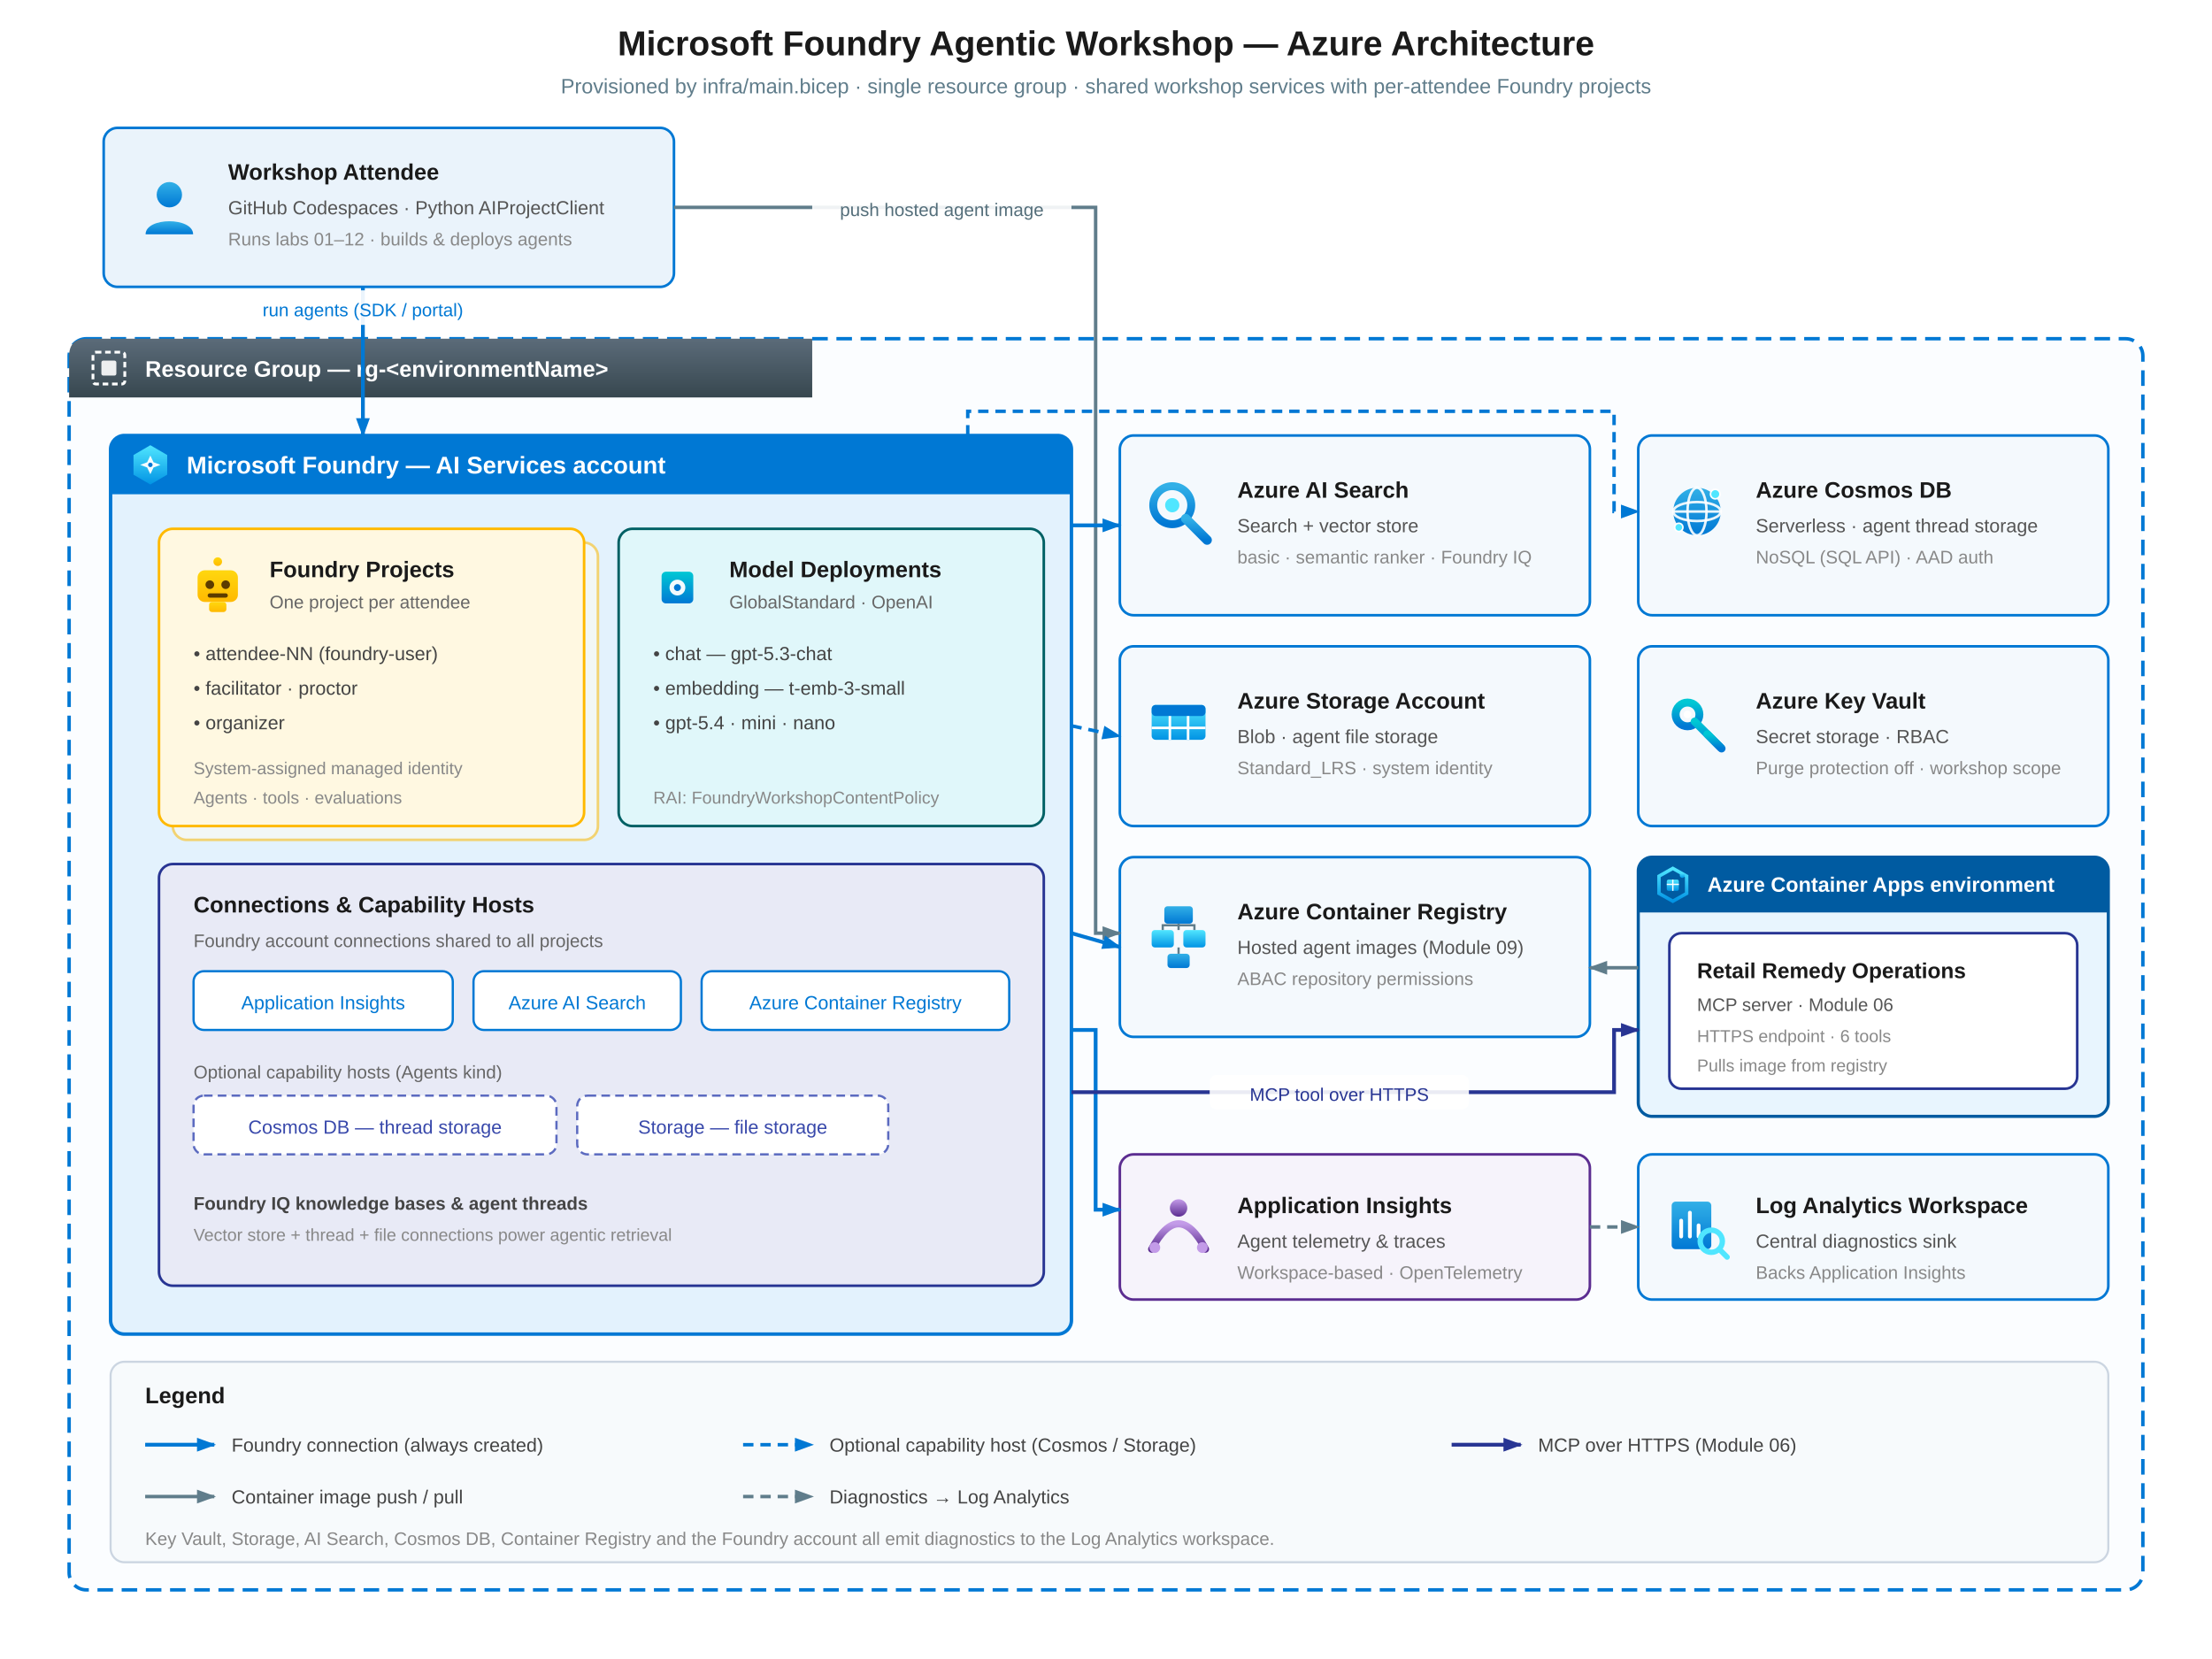
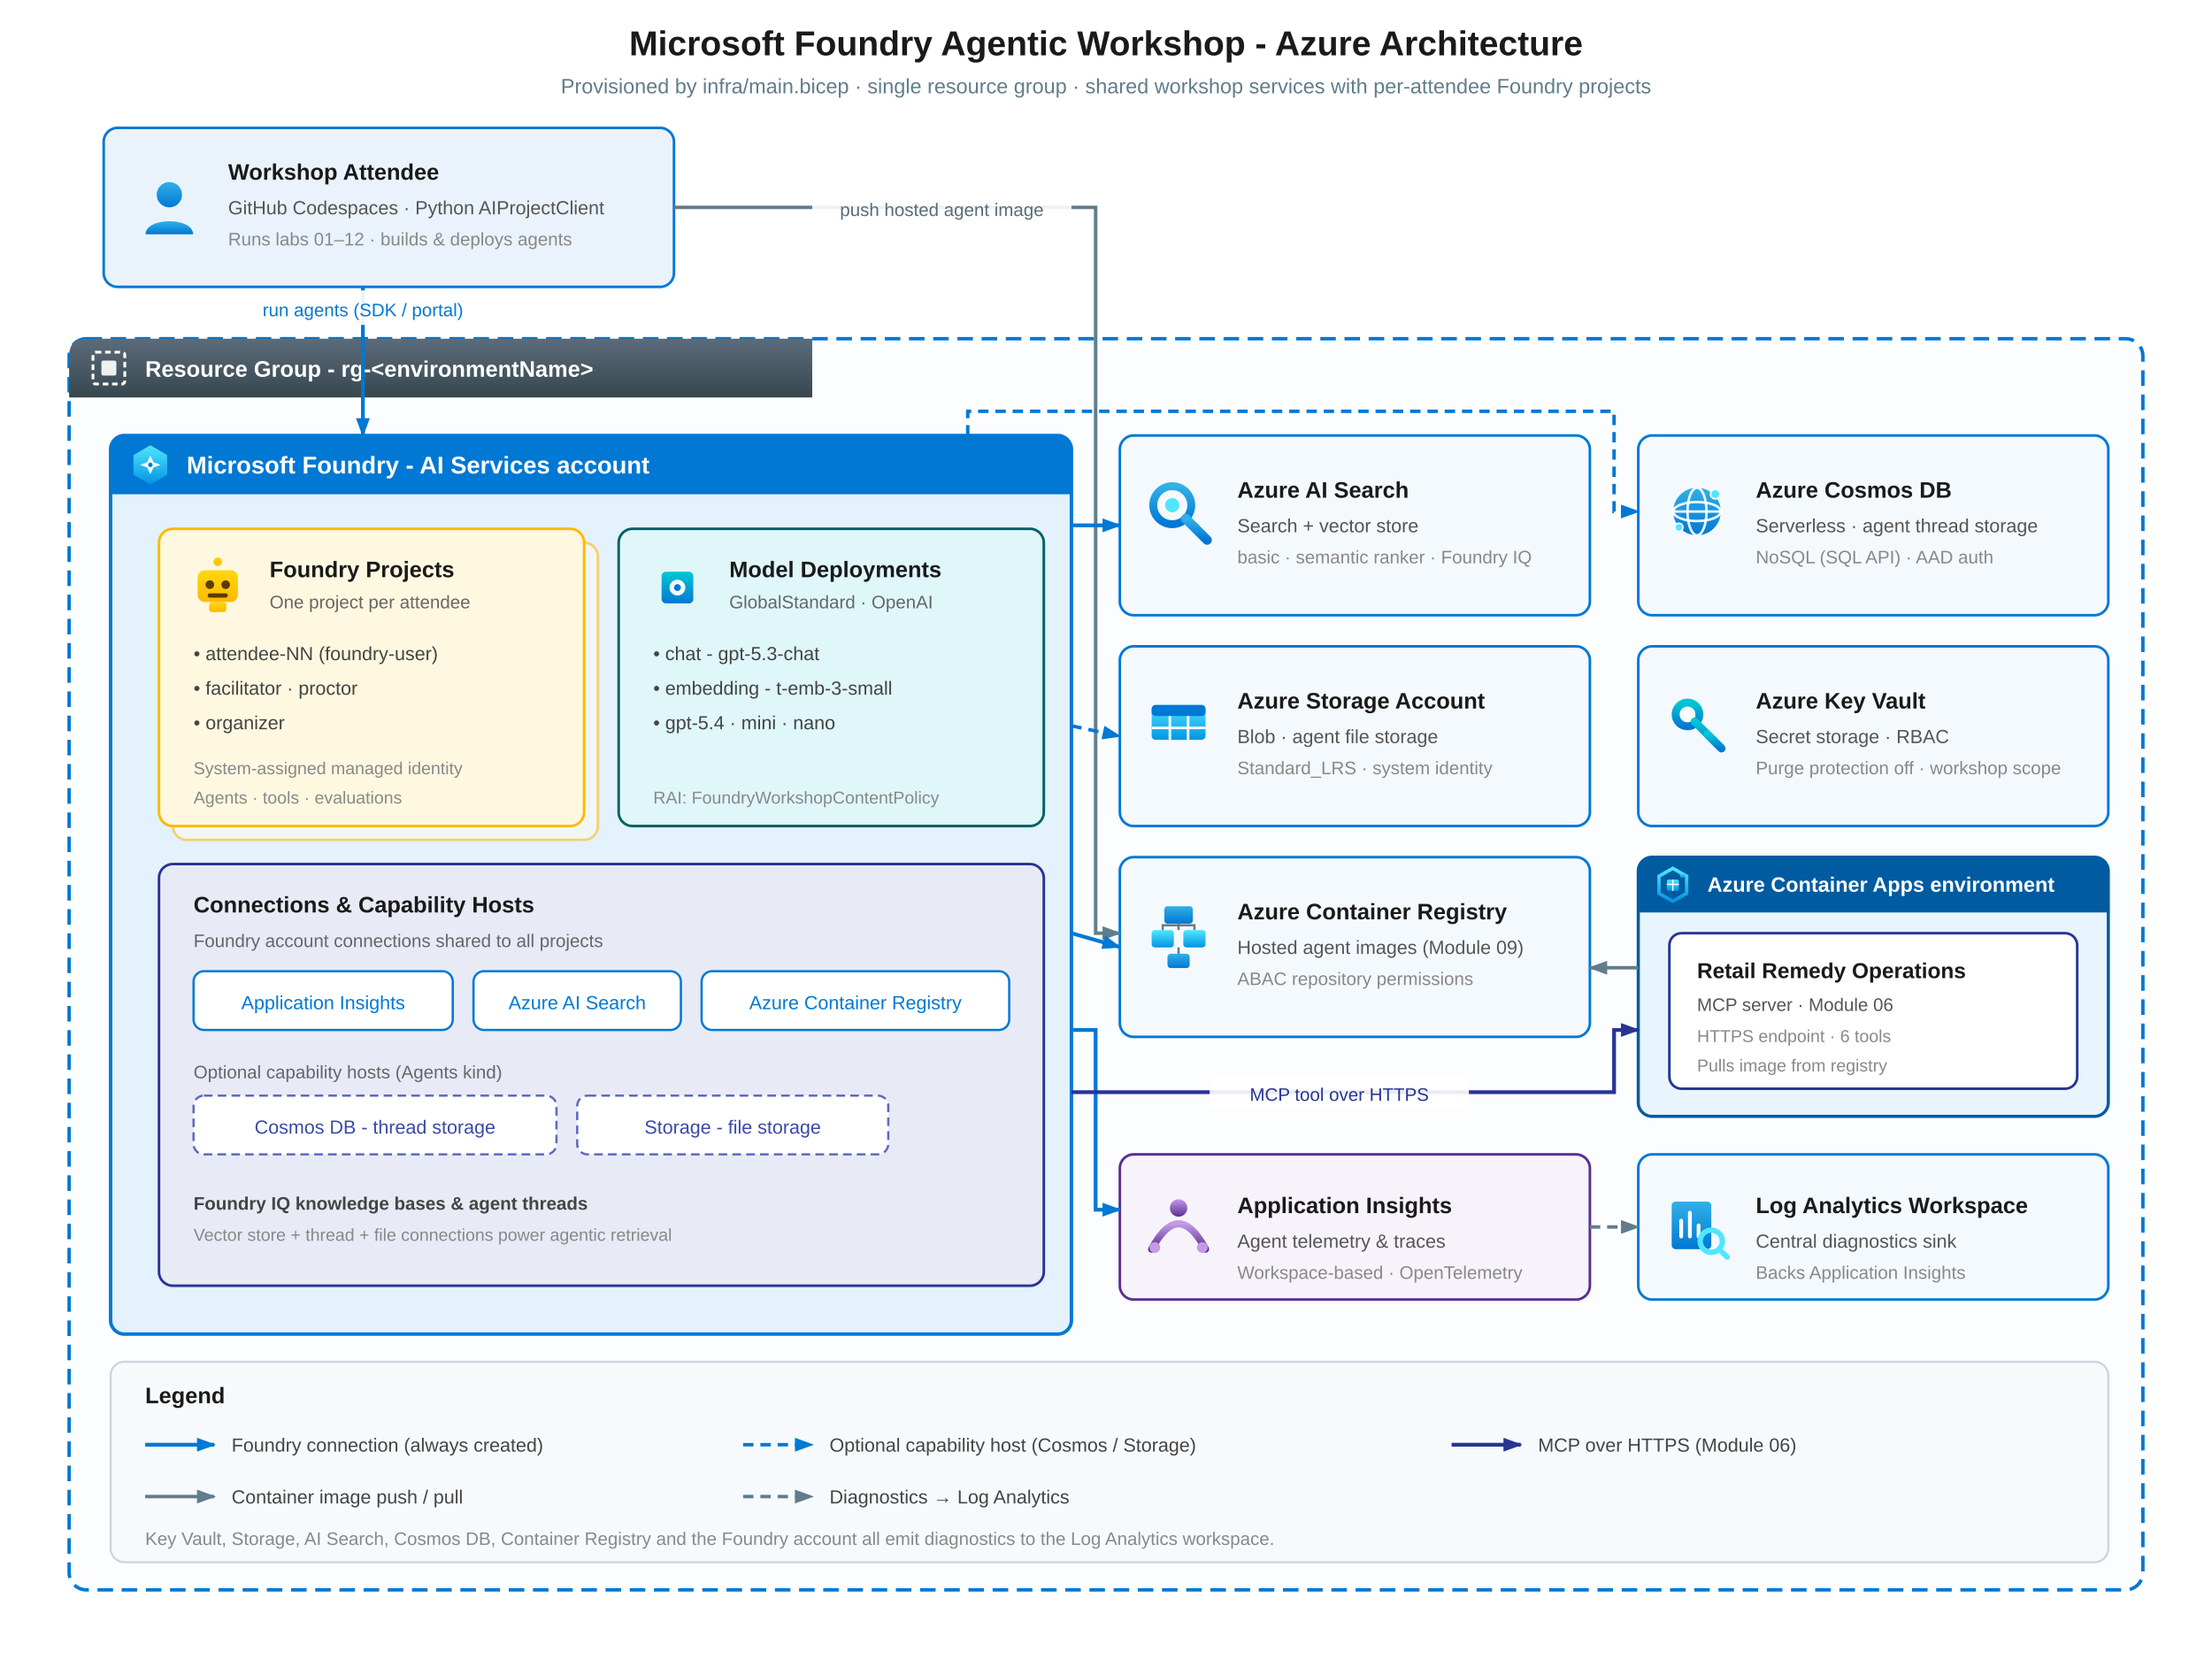
<svg xmlns="http://www.w3.org/2000/svg" width="1280" height="960" viewBox="0 0 1280 960" font-family="'Segoe UI',Arial,sans-serif">
  <defs>
    <linearGradient id="gBlue" x1="0" y1="0" x2="0" y2="1">
      <stop offset="0" stop-color="#32B0E7" />
      <stop offset="1" stop-color="#0078D4" />
    </linearGradient>
    <linearGradient id="gCyan" x1="0" y1="0" x2="0" y2="1">
      <stop offset="0" stop-color="#50E6FF" />
      <stop offset="1" stop-color="#0294E4" />
    </linearGradient>
    <linearGradient id="gTeal" x1="0" y1="0" x2="0" y2="1">
      <stop offset="0" stop-color="#00C8D4" />
      <stop offset="1" stop-color="#0078D4" />
    </linearGradient>
    <linearGradient id="gAmber" x1="0" y1="0" x2="0" y2="1">
      <stop offset="0" stop-color="#FFD70F" />
      <stop offset="1" stop-color="#FFB900" />
    </linearGradient>
    <linearGradient id="gPurple" x1="0" y1="0" x2="0" y2="1">
      <stop offset="0" stop-color="#C39BE8" />
      <stop offset="1" stop-color="#5C2D91" />
    </linearGradient>
    <linearGradient id="gSlate" x1="0" y1="0" x2="0" y2="1">
      <stop offset="0" stop-color="#5B6B79" />
      <stop offset="1" stop-color="#37474F" />
    </linearGradient>
    <marker id="aBlue" markerWidth="11" markerHeight="8" refX="10" refY="4" orient="auto" markerUnits="userSpaceOnUse">
      <polygon points="0 0, 11 4, 0 8" fill="#0078D4" />
    </marker>
    <marker id="aIndigo" markerWidth="11" markerHeight="8" refX="10" refY="4" orient="auto" markerUnits="userSpaceOnUse">
      <polygon points="0 0, 11 4, 0 8" fill="#283593" />
    </marker>
    <marker id="aGrey" markerWidth="11" markerHeight="8" refX="10" refY="4" orient="auto" markerUnits="userSpaceOnUse">
      <polygon points="0 0, 11 4, 0 8" fill="#607D8B" />
    </marker>
    <symbol id="icFoundry" viewBox="0 0 48 48">
      <path d="M24 3 L42 13.5 L42 34.5 L24 45 L6 34.5 L6 13.5 Z" fill="url(#gCyan)" />
      <path d="M24 14 L27.4 21.2 L34.8 24 L27.4 26.8 L24 34 L20.6 26.8 L13.2 24 L20.6 21.2 Z" fill="#FFFFFF" opacity="0.95" />
      <circle cx="24" cy="24" r="2.4" fill="#0078D4" />
    </symbol>
    <symbol id="icSearch" viewBox="0 0 48 48">
      <circle cx="20" cy="20" r="12" fill="none" stroke="url(#gBlue)" stroke-width="5" />
      <line x1="28.5" y1="28.5" x2="42" y2="42" stroke="url(#gBlue)" stroke-width="6" stroke-linecap="round" />
      <circle cx="20" cy="20" r="4.5" fill="#50E6FF" />
    </symbol>
    <symbol id="icCosmos" viewBox="0 0 48 48">
      <circle cx="24" cy="24" r="15" fill="url(#gBlue)" />
      <ellipse cx="24" cy="24" rx="6" ry="15" fill="none" stroke="#FFFFFF" stroke-width="1.6" opacity="0.9" />
      <ellipse cx="24" cy="24" rx="15" ry="6" fill="none" stroke="#FFFFFF" stroke-width="1.6" opacity="0.9" />
      <line x1="9" y1="24" x2="39" y2="24" stroke="#FFFFFF" stroke-width="1.6" opacity="0.9" />
      <circle cx="35.5" cy="13" r="3" fill="#50E6FF" stroke="#FFFFFF" stroke-width="1" />
      <circle cx="12.5" cy="34" r="2.6" fill="#50E6FF" stroke="#FFFFFF" stroke-width="1" />
    </symbol>
    <symbol id="icStorage" viewBox="0 0 48 48">
      <rect x="7" y="13" width="34" height="22" rx="2.5" fill="url(#gCyan)" />
      <rect x="7" y="13" width="34" height="7" rx="2.5" fill="#0078D4" />
      <line x1="7" y1="27.5" x2="41" y2="27.5" stroke="#FFFFFF" stroke-width="1.6" />
      <line x1="18.5" y1="20" x2="18.5" y2="35" stroke="#FFFFFF" stroke-width="1.6" />
      <line x1="30" y1="20" x2="30" y2="35" stroke="#FFFFFF" stroke-width="1.6" />
    </symbol>
    <symbol id="icKeyVault" viewBox="0 0 48 48">
      <circle cx="18" cy="19" r="7.5" fill="none" stroke="url(#gTeal)" stroke-width="5" />
      <path d="M22.5 23.5 L39 40" stroke="url(#gTeal)" stroke-width="5" stroke-linecap="round" />
      <path d="M34 35 l5.5 5.5 M30.5 31.5 l4 4" stroke="url(#gTeal)" stroke-width="5" stroke-linecap="round" />
      <circle cx="18" cy="19" r="2.4" fill="#FFFFFF" />
    </symbol>
    <symbol id="icAcr" viewBox="0 0 48 48">
      <rect x="15" y="7" width="18" height="11" rx="2" fill="url(#gBlue)" />
      <rect x="7" y="22" width="14" height="11" rx="2" fill="url(#gCyan)" />
      <rect x="27" y="22" width="14" height="11" rx="2" fill="url(#gCyan)" />
      <rect x="17" y="37" width="14" height="9" rx="2" fill="url(#gBlue)" />
      <path d="M24 18 L24 22 M14 22 L14 19 L34 19 L34 22 M24 33 L24 37" fill="none" stroke="#607D8B" stroke-width="1.4" />
    </symbol>
    <symbol id="icContainerApps" viewBox="0 0 48 48">
      <path d="M24 5 L40 14 L40 34 L24 43 L8 34 L8 14 Z" fill="none" stroke="url(#gCyan)" stroke-width="4" />
      <rect x="17" y="18" width="14" height="13" rx="2" fill="url(#gCyan)" />
      <line x1="17" y1="23.5" x2="31" y2="23.5" stroke="#FFFFFF" stroke-width="1.5" />
      <line x1="24" y1="18" x2="24" y2="31" stroke="#FFFFFF" stroke-width="1.5" />
      <circle cx="35" cy="13" r="3" fill="url(#gCyan)" />
    </symbol>
    <symbol id="icAppInsights" viewBox="0 0 48 48">
      <path d="M7 38 Q24 6 41 38" fill="none" stroke="url(#gPurple)" stroke-width="4.5" stroke-linecap="round" />
      <circle cx="24" cy="12" r="5.5" fill="url(#gPurple)" />
      <circle cx="9" cy="37" r="3.4" fill="#C39BE8" />
      <circle cx="39" cy="37" r="3.4" fill="#C39BE8" />
    </symbol>
    <symbol id="icLogAnalytics" viewBox="0 0 48 48">
      <rect x="8" y="8" width="25" height="30" rx="2.5" fill="url(#gBlue)" />
      <line x1="14" y1="30" x2="14" y2="20" stroke="#FFFFFF" stroke-width="2.4" stroke-linecap="round" />
      <line x1="19.5" y1="30" x2="19.5" y2="15" stroke="#FFFFFF" stroke-width="2.4" stroke-linecap="round" />
      <line x1="25" y1="30" x2="25" y2="23" stroke="#FFFFFF" stroke-width="2.4" stroke-linecap="round" />
      <circle cx="33" cy="33" r="7" fill="none" stroke="#50E6FF" stroke-width="3.4" />
      <line x1="38" y1="38" x2="43" y2="43" stroke="#50E6FF" stroke-width="3.4" stroke-linecap="round" />
    </symbol>
    <symbol id="icRg" viewBox="0 0 48 48">
      <rect x="7" y="7" width="34" height="34" rx="3" fill="none" stroke="#FFFFFF" stroke-width="3" stroke-dasharray="6 4" />
      <rect x="16" y="16" width="16" height="16" rx="2" fill="#FFFFFF" opacity="0.9" />
    </symbol>
    <symbol id="icAgent" viewBox="0 0 48 48">
      <line x1="24" y1="6" x2="24" y2="12" stroke="url(#gAmber)" stroke-width="3" stroke-linecap="round" />
      <circle cx="24" cy="6" r="3" fill="url(#gAmber)" />
      <rect x="10" y="12" width="28" height="22" rx="5" fill="url(#gAmber)" />
      <circle cx="18.5" cy="22" r="3" fill="#5C3C00" />
      <circle cx="29.5" cy="22" r="3" fill="#5C3C00" />
      <rect x="17" y="28" width="14" height="3" rx="1.5" fill="#5C3C00" />
      <rect x="18" y="34" width="12" height="7" rx="2" fill="url(#gAmber)" />
    </symbol>
    <symbol id="icModel" viewBox="0 0 48 48">
      <rect x="13" y="13" width="22" height="22" rx="3" fill="url(#gTeal)" />
      <g stroke="url(#gTeal)" stroke-width="2.6" stroke-linecap="round">
        <line x1="19" y1="13" x2="19" y2="7" />
        <line x1="29" y1="13" x2="29" y2="7" />
        <line x1="19" y1="35" x2="19" y2="41" />
        <line x1="29" y1="35" x2="29" y2="41" />
        <line x1="13" y1="19" x2="7" y2="19" />
        <line x1="13" y1="29" x2="7" y2="29" />
        <line x1="35" y1="19" x2="41" y2="19" />
        <line x1="35" y1="29" x2="41" y2="29" />
      </g>
      <circle cx="24" cy="24" r="5.5" fill="#FFFFFF" opacity="0.95" />
      <circle cx="24" cy="24" r="2.4" fill="#0078D4" />
    </symbol>
    <symbol id="icUser" viewBox="0 0 48 48">
      <circle cx="24" cy="16" r="8" fill="url(#gBlue)" />
      <path d="M9 41 C9 30 39 30 39 41 Z" fill="url(#gBlue)" />
    </symbol>
  </defs>
  <rect width="1280" height="960" fill="#FFFFFF" />
-   <text x="640" y="32" text-anchor="middle" font-size="20" font-weight="700" fill="#1A1A1A">Microsoft Foundry Agentic Workshop — Azure Architecture</text>
+   <text x="640" y="32" text-anchor="middle" font-size="20" font-weight="700" fill="#1A1A1A">Microsoft Foundry Agentic Workshop - Azure Architecture</text>
  <text x="640" y="54" text-anchor="middle" font-size="12" fill="#607D8B">Provisioned by infra/main.bicep · single resource group · shared workshop services with per-attendee Foundry projects</text>
  <rect x="60" y="74" width="330" height="92" rx="8" fill="#EAF3FB" stroke="#0078D4" stroke-width="1.5" />
  <use href="#icUser" x="76" y="98" width="44" height="44" />
  <text x="132" y="104" font-size="13" font-weight="700" fill="#1A1A1A">Workshop Attendee</text>
  <text x="132" y="124" font-size="11" fill="#555555">GitHub Codespaces · Python AIProjectClient</text>
  <text x="132" y="142" font-size="10.5" fill="#888888">Runs labs 01–12 · builds &amp; deploys agents</text>
  <rect x="40" y="196" width="1200" height="724" rx="10" fill="#FBFDFF" stroke="#0078D4" stroke-width="2" stroke-dasharray="9 5" />
  <path d="M40 206 Q40 196 50 196 L470 196 L470 230 L40 230 Z" fill="url(#gSlate)" />
  <use href="#icRg" x="50" y="200" width="26" height="26" />
-   <text x="84" y="218" font-size="13" font-weight="700" fill="#FFFFFF">Resource Group — rg-&lt;environmentName&gt;</text>
+   <text x="84" y="218" font-size="13" font-weight="700" fill="#FFFFFF">Resource Group - rg-&lt;environmentName&gt;</text>
  <rect x="64" y="252" width="556" height="520" rx="8" fill="#E3F2FD" stroke="#0078D4" stroke-width="2" />
  <path d="M64 262 Q64 252 74 252 L610 252 Q620 252 620 262 L620 286 L64 286 Z" fill="#0078D4" />
  <use href="#icFoundry" x="74" y="256" width="26" height="26" />
-   <text x="108" y="274" font-size="14" font-weight="700" fill="#FFFFFF">Microsoft Foundry — AI Services account</text>
+   <text x="108" y="274" font-size="14" font-weight="700" fill="#FFFFFF">Microsoft Foundry - AI Services account</text>
  <rect x="92" y="306" width="246" height="172" rx="8" fill="#FFFCF0" stroke="#FFB900" stroke-width="1.5" transform="translate(8 8)" opacity="0.55" />
  <rect x="92" y="306" width="246" height="172" rx="8" fill="#FFF8E1" stroke="#FFB900" stroke-width="1.5" />
  <use href="#icAgent" x="106" y="320" width="40" height="40" />
  <text x="156" y="334" font-size="13" font-weight="700" fill="#1A1A1A">Foundry Projects</text>
  <text x="156" y="352" font-size="10.5" fill="#666666">One project per attendee</text>
  <text x="112" y="382" font-size="11" fill="#444444">• attendee-NN (foundry-user)</text>
  <text x="112" y="402" font-size="11" fill="#444444">• facilitator · proctor</text>
  <text x="112" y="422" font-size="11" fill="#444444">• organizer</text>
  <text x="112" y="448" font-size="10" fill="#888888">System-assigned managed identity</text>
  <text x="112" y="465" font-size="10" fill="#888888">Agents · tools · evaluations</text>
  <rect x="358" y="306" width="246" height="172" rx="8" fill="#E0F7FA" stroke="#006064" stroke-width="1.5" />
  <use href="#icModel" x="372" y="320" width="40" height="40" />
  <text x="422" y="334" font-size="13" font-weight="700" fill="#1A1A1A">Model Deployments</text>
  <text x="422" y="352" font-size="10.5" fill="#666666">GlobalStandard · OpenAI</text>
-   <text x="378" y="382" font-size="11" fill="#444444">• chat — gpt-5.3-chat</text>
-   <text x="378" y="402" font-size="11" fill="#444444">• embedding — t-emb-3-small</text>
+   <text x="378" y="382" font-size="11" fill="#444444">• chat - gpt-5.3-chat</text>
+   <text x="378" y="402" font-size="11" fill="#444444">• embedding - t-emb-3-small</text>
  <text x="378" y="422" font-size="11" fill="#444444">• gpt-5.4 · mini · nano</text>
  <text x="378" y="465" font-size="10" fill="#888888">RAI: FoundryWorkshopContentPolicy</text>
  <rect x="92" y="500" width="512" height="244" rx="8" fill="#E8EAF6" stroke="#283593" stroke-width="1.5" />
  <text x="112" y="528" font-size="13" font-weight="700" fill="#1A1A1A">Connections &amp; Capability Hosts</text>
  <text x="112" y="548" font-size="10.5" fill="#666666">Foundry account connections shared to all projects</text>
  <rect x="112" y="562" width="150" height="34" rx="6" fill="#FFFFFF" stroke="#0078D4" stroke-width="1.3" />
  <text x="187" y="584" text-anchor="middle" font-size="11" fill="#0078D4">Application Insights</text>
  <rect x="274" y="562" width="120" height="34" rx="6" fill="#FFFFFF" stroke="#0078D4" stroke-width="1.3" />
  <text x="334" y="584" text-anchor="middle" font-size="11" fill="#0078D4">Azure AI Search</text>
  <rect x="406" y="562" width="178" height="34" rx="6" fill="#FFFFFF" stroke="#0078D4" stroke-width="1.3" />
  <text x="495" y="584" text-anchor="middle" font-size="11" fill="#0078D4">Azure Container Registry</text>
  <text x="112" y="624" font-size="10.5" fill="#666666">Optional capability hosts (Agents kind)</text>
  <rect x="112" y="634" width="210" height="34" rx="6" fill="#FFFFFF" stroke="#5C6BC0" stroke-width="1.3" stroke-dasharray="5 3" />
-   <text x="217" y="656" text-anchor="middle" font-size="11" fill="#3949AB">Cosmos DB — thread storage</text>
+   <text x="217" y="656" text-anchor="middle" font-size="11" fill="#3949AB">Cosmos DB - thread storage</text>
  <rect x="334" y="634" width="180" height="34" rx="6" fill="#FFFFFF" stroke="#5C6BC0" stroke-width="1.3" stroke-dasharray="5 3" />
-   <text x="424" y="656" text-anchor="middle" font-size="11" fill="#3949AB">Storage — file storage</text>
+   <text x="424" y="656" text-anchor="middle" font-size="11" fill="#3949AB">Storage - file storage</text>
  <text x="112" y="700" font-size="10.5" fill="#444444" font-weight="600">Foundry IQ knowledge bases &amp; agent threads</text>
  <text x="112" y="718" font-size="10" fill="#888888">Vector store + thread + file connections power agentic retrieval</text>
  <rect x="648" y="252" width="272" height="104" rx="8" fill="#F4F9FD" stroke="#0078D4" stroke-width="1.5" />
  <use href="#icSearch" x="660" y="274" width="44" height="44" />
  <text x="716" y="288" font-size="13" font-weight="700" fill="#1A1A1A">Azure AI Search</text>
  <text x="716" y="308" font-size="11" fill="#555555">Search + vector store</text>
  <text x="716" y="326" font-size="10.5" fill="#888888">basic · semantic ranker · Foundry IQ</text>
  <rect x="948" y="252" width="272" height="104" rx="8" fill="#F4F9FD" stroke="#0078D4" stroke-width="1.5" />
  <use href="#icCosmos" x="960" y="274" width="44" height="44" />
  <text x="1016" y="288" font-size="13" font-weight="700" fill="#1A1A1A">Azure Cosmos DB</text>
  <text x="1016" y="308" font-size="11" fill="#555555">Serverless · agent thread storage</text>
  <text x="1016" y="326" font-size="10.5" fill="#888888">NoSQL (SQL API) · AAD auth</text>
  <rect x="648" y="374" width="272" height="104" rx="8" fill="#F4F9FD" stroke="#0078D4" stroke-width="1.5" />
  <use href="#icStorage" x="660" y="396" width="44" height="44" />
  <text x="716" y="410" font-size="13" font-weight="700" fill="#1A1A1A">Azure Storage Account</text>
  <text x="716" y="430" font-size="11" fill="#555555">Blob · agent file storage</text>
  <text x="716" y="448" font-size="10.5" fill="#888888">Standard_LRS · system identity</text>
  <rect x="948" y="374" width="272" height="104" rx="8" fill="#F4F9FD" stroke="#0078D4" stroke-width="1.5" />
  <use href="#icKeyVault" x="960" y="396" width="44" height="44" />
  <text x="1016" y="410" font-size="13" font-weight="700" fill="#1A1A1A">Azure Key Vault</text>
  <text x="1016" y="430" font-size="11" fill="#555555">Secret storage · RBAC</text>
  <text x="1016" y="448" font-size="10.5" fill="#888888">Purge protection off · workshop scope</text>
  <rect x="648" y="496" width="272" height="104" rx="8" fill="#F4F9FD" stroke="#0078D4" stroke-width="1.5" />
  <use href="#icAcr" x="660" y="518" width="44" height="44" />
  <text x="716" y="532" font-size="13" font-weight="700" fill="#1A1A1A">Azure Container Registry</text>
  <text x="716" y="552" font-size="11" fill="#555555">Hosted agent images (Module 09)</text>
  <text x="716" y="570" font-size="10.5" fill="#888888">ABAC repository permissions</text>
  <rect x="948" y="496" width="272" height="150" rx="8" fill="#E8F5FE" stroke="#005BA1" stroke-width="1.8" />
  <path d="M948 506 Q948 496 958 496 L1210 496 Q1220 496 1220 506 L1220 528 L948 528 Z" fill="#005BA1" />
  <use href="#icContainerApps" x="956" y="500" width="24" height="24" />
  <text x="988" y="516" font-size="12" font-weight="700" fill="#FFFFFF">Azure Container Apps environment</text>
  <rect x="966" y="540" width="236" height="90" rx="7" fill="#FFFFFF" stroke="#283593" stroke-width="1.5" />
  <text x="982" y="566" font-size="12.5" font-weight="700" fill="#1A1A1A">Retail Remedy Operations</text>
  <text x="982" y="585" font-size="10.5" fill="#555555">MCP server · Module 06</text>
  <text x="982" y="603" font-size="10" fill="#888888">HTTPS endpoint · 6 tools</text>
  <text x="982" y="620" font-size="10" fill="#888888">Pulls image from registry</text>
  <rect x="648" y="668" width="272" height="84" rx="8" fill="#F6F3FB" stroke="#5C2D91" stroke-width="1.5" />
  <use href="#icAppInsights" x="660" y="688" width="44" height="44" />
  <text x="716" y="702" font-size="13" font-weight="700" fill="#1A1A1A">Application Insights</text>
  <text x="716" y="722" font-size="11" fill="#555555">Agent telemetry &amp; traces</text>
  <text x="716" y="740" font-size="10.5" fill="#888888">Workspace-based · OpenTelemetry</text>
  <rect x="948" y="668" width="272" height="84" rx="8" fill="#F4F9FD" stroke="#0078D4" stroke-width="1.5" />
  <use href="#icLogAnalytics" x="960" y="688" width="44" height="44" />
  <text x="1016" y="702" font-size="13" font-weight="700" fill="#1A1A1A">Log Analytics Workspace</text>
  <text x="1016" y="722" font-size="11" fill="#555555">Central diagnostics sink</text>
  <text x="1016" y="740" font-size="10.5" fill="#888888">Backs Application Insights</text>
  <path d="M210 166 L210 252" fill="none" stroke="#0078D4" stroke-width="2.2" marker-end="url(#aBlue)" />
  <rect x="118" y="168" width="184" height="20" rx="4" fill="#FFFFFF" opacity="0.92" />
  <text x="210" y="183" text-anchor="middle" font-size="10.5" fill="#0078D4">run agents (SDK / portal)</text>
  <path d="M390 120 L634 120 L634 540 L648 540" fill="none" stroke="#607D8B" stroke-width="2" marker-end="url(#aGrey)" />
  <rect x="470" y="110" width="150" height="20" rx="4" fill="#FFFFFF" opacity="0.9" />
  <text x="545" y="125" text-anchor="middle" font-size="10.5" fill="#546E7A">push hosted agent image</text>
  <path d="M620 304 L648 304" fill="none" stroke="#0078D4" stroke-width="2.2" marker-end="url(#aBlue)" />
  <path d="M620 420 L648 426" fill="none" stroke="#0078D4" stroke-width="2" stroke-dasharray="6 4" marker-end="url(#aBlue)" />
  <path d="M620 540 L648 548" fill="none" stroke="#0078D4" stroke-width="2.2" marker-end="url(#aBlue)" />
  <path d="M620 596 L634 596 L634 700 L648 700" fill="none" stroke="#0078D4" stroke-width="2.2" marker-end="url(#aBlue)" />
  <path d="M560 252 L560 238 L934 238 L934 296 L948 296" fill="none" stroke="#0078D4" stroke-width="2" stroke-dasharray="6 4" marker-end="url(#aBlue)" />
  <path d="M620 632 L934 632 L934 596 L948 596" fill="none" stroke="#283593" stroke-width="2.2" marker-end="url(#aIndigo)" />
  <rect x="700" y="622" width="150" height="20" rx="4" fill="#FFFFFF" opacity="0.9" />
  <text x="775" y="637" text-anchor="middle" font-size="10.5" fill="#283593">MCP tool over HTTPS</text>
  <path d="M948 560 L920 560" fill="none" stroke="#607D8B" stroke-width="2" marker-end="url(#aGrey)" />
  <path d="M920 710 L948 710" fill="none" stroke="#607D8B" stroke-width="2" stroke-dasharray="6 4" marker-end="url(#aGrey)" />
  <rect x="64" y="788" width="1156" height="116" rx="8" fill="#F7FAFC" stroke="#CBD5E1" stroke-width="1.2" />
  <text x="84" y="812" font-size="13" font-weight="700" fill="#1A1A1A">Legend</text>
  <line x1="84" y1="836" x2="124" y2="836" stroke="#0078D4" stroke-width="2.2" marker-end="url(#aBlue)" />
  <text x="134" y="840" font-size="11" fill="#444444">Foundry connection (always created)</text>
  <line x1="430" y1="836" x2="470" y2="836" stroke="#0078D4" stroke-width="2" stroke-dasharray="6 4" marker-end="url(#aBlue)" />
  <text x="480" y="840" font-size="11" fill="#444444">Optional capability host (Cosmos / Storage)</text>
  <line x1="840" y1="836" x2="880" y2="836" stroke="#283593" stroke-width="2.2" marker-end="url(#aIndigo)" />
  <text x="890" y="840" font-size="11" fill="#444444">MCP over HTTPS (Module 06)</text>
  <line x1="84" y1="866" x2="124" y2="866" stroke="#607D8B" stroke-width="2" marker-end="url(#aGrey)" />
  <text x="134" y="870" font-size="11" fill="#444444">Container image push / pull</text>
  <line x1="430" y1="866" x2="470" y2="866" stroke="#607D8B" stroke-width="2" stroke-dasharray="6 4" marker-end="url(#aGrey)" />
  <text x="480" y="870" font-size="11" fill="#444444">Diagnostics → Log Analytics</text>
  <text x="84" y="894" font-size="10.5" fill="#888888">Key Vault, Storage, AI Search, Cosmos DB, Container Registry and the Foundry account all emit diagnostics to the Log Analytics workspace.</text>
</svg>
